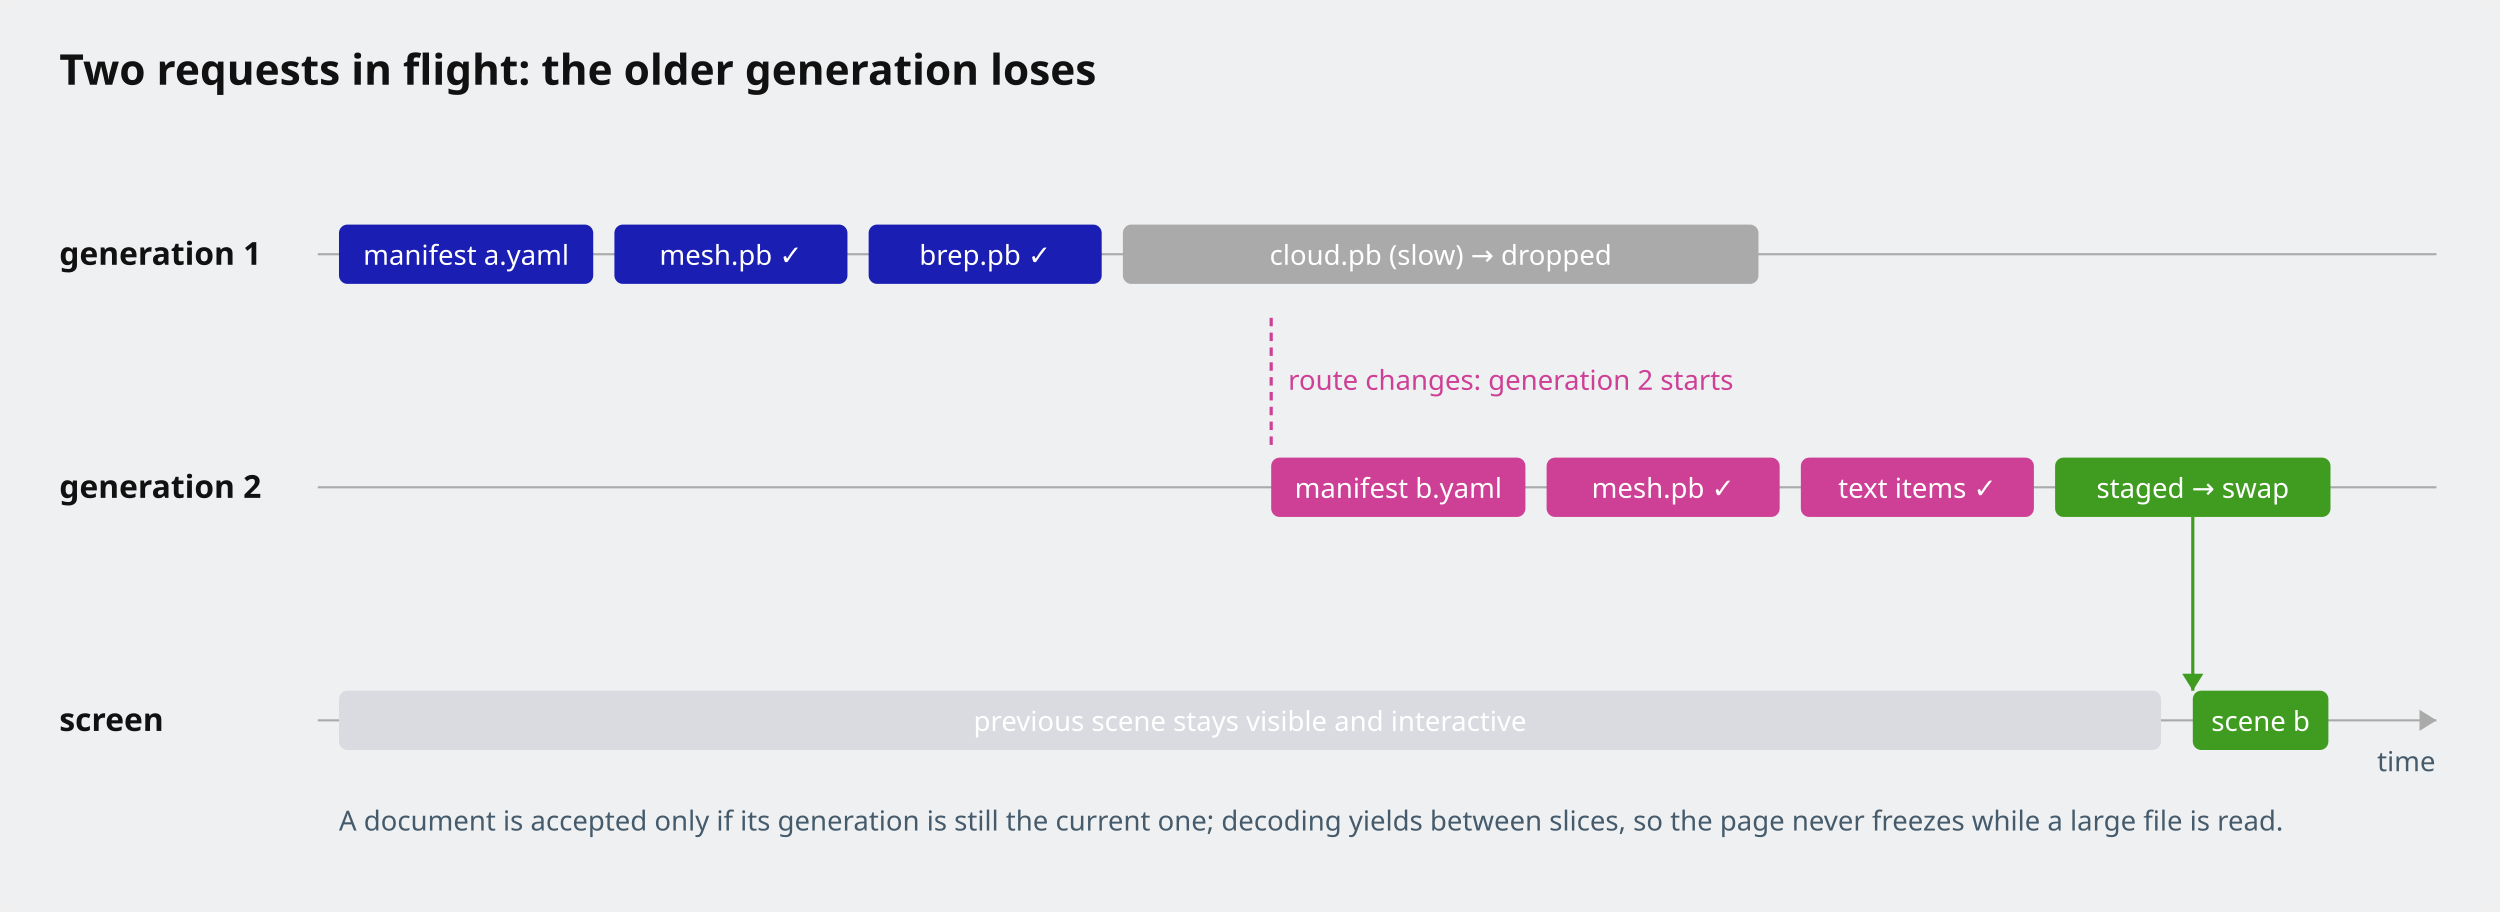
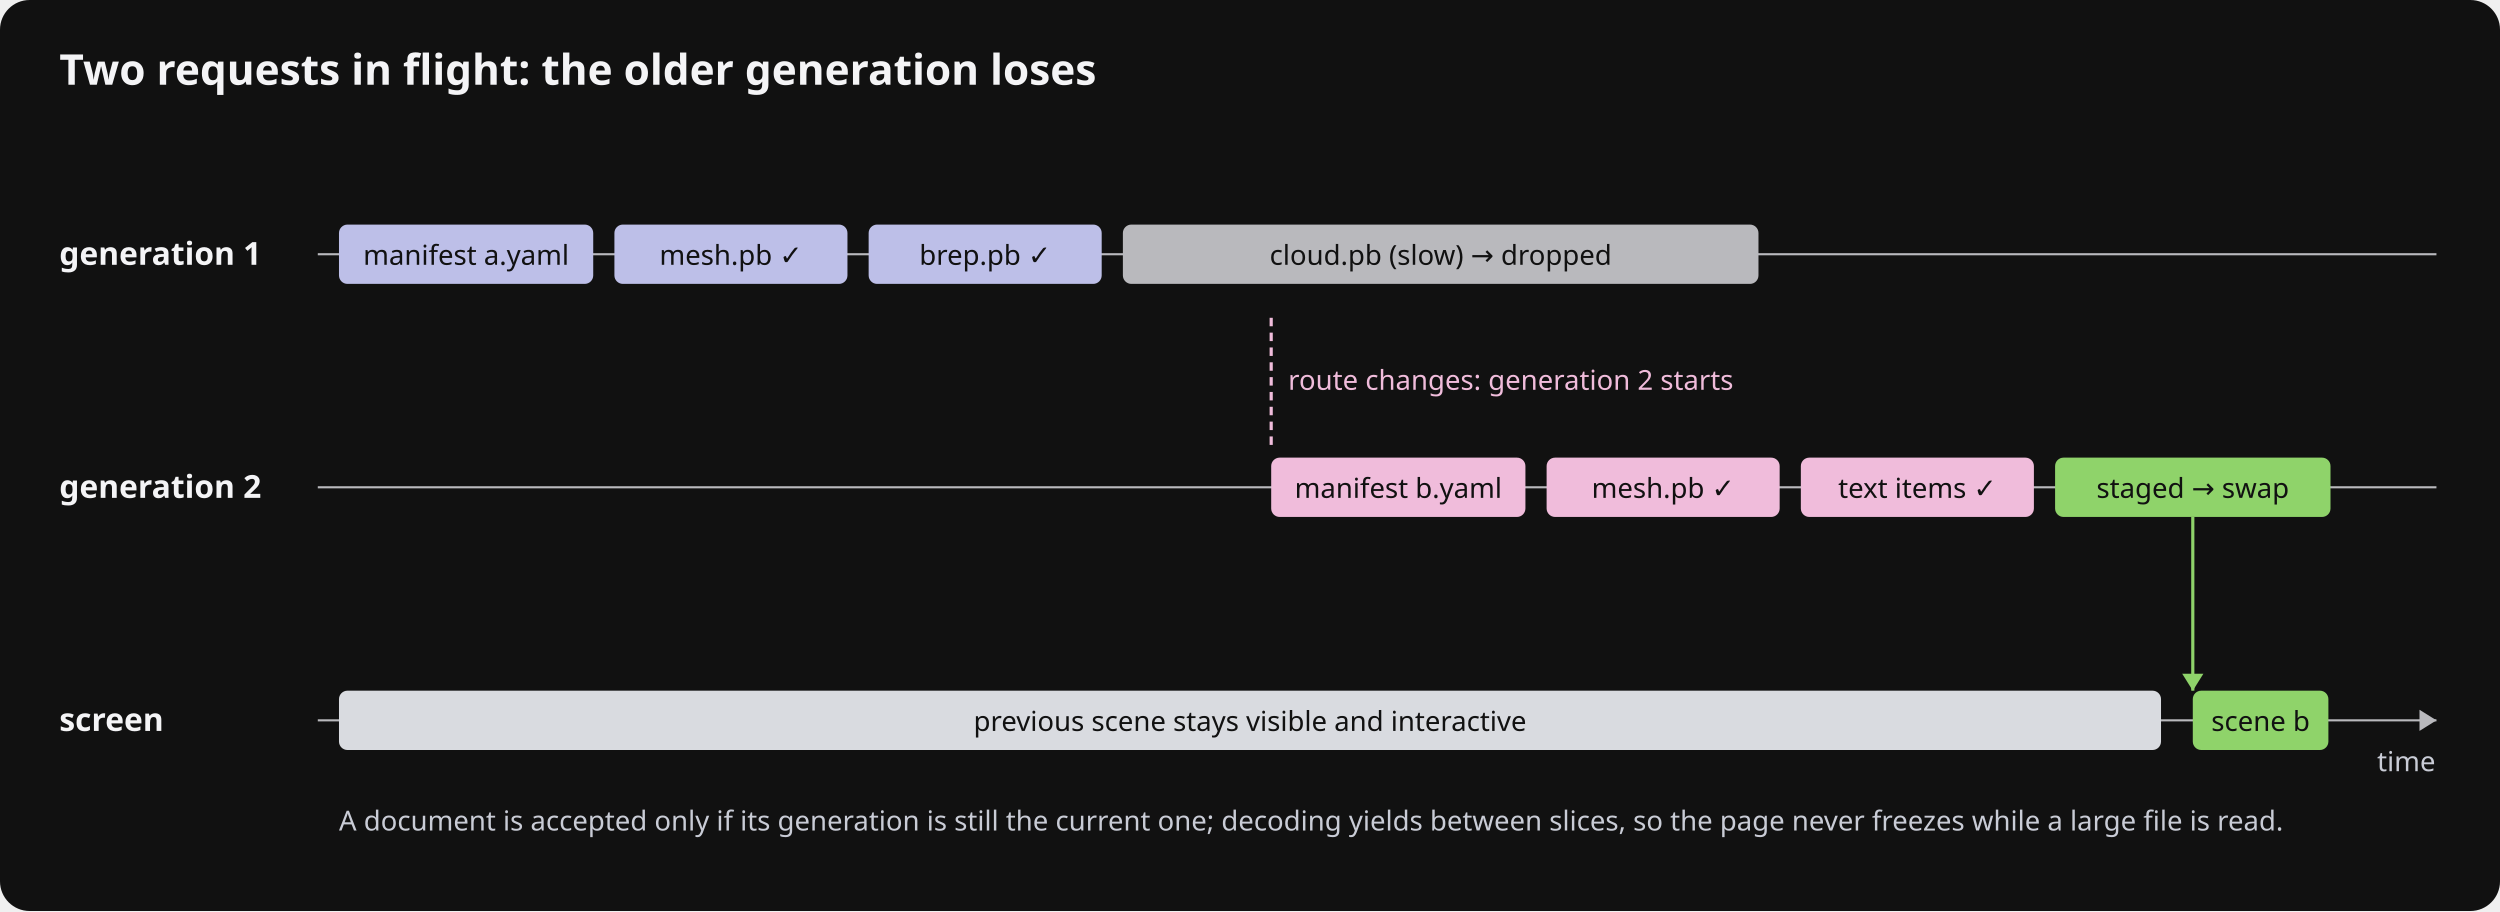
<svg xmlns="http://www.w3.org/2000/svg" viewBox="0 0 1180 430" role="img" aria-labelledby="t d">
  <defs>
    <marker id="a" markerWidth="9" markerHeight="9" refX="7" refY="3" orient="auto">
-       <path d="M0,0 L7,3 L0,6" fill="#111111" />
+       <path d="M0,0 L7,3 L0,6" fill="#e4e4e7" />
    </marker>
  </defs>
-   <style>text{font-family:system-ui,sans-serif;fill:#111111;font-size:13px}.h{font-size:20px;font-weight:700}.l{font-size:15px;font-weight:650}.s{font-size:13px;fill:#455b6b}.m{font-family:"DejaVu Sans Mono","Liberation Mono",monospace;font-size:12.5px;fill:#111111}.ar{fill:none;stroke:#111111;stroke-width:1.6;marker-end:url(#a)}.dash{fill:none;stroke:#e07a26;stroke-width:1.8;stroke-dasharray:7 5}</style>
-   <rect width="100%" height="100%" rx="14" fill="#eef0f2" />
+   <style>text{font-family:system-ui,sans-serif;fill:#f4f4f6;font-size:13px}.h{font-size:20px;font-weight:700}.l{font-size:15px;font-weight:650}.s{font-size:13px;fill:#c9ccd6}.m{font-family:"DejaVu Sans Mono","Liberation Mono",monospace;font-size:12.5px;fill:#f4f4f6}.ar{fill:none;stroke:#e4e4e7;stroke-width:1.6;marker-end:url(#a)}.dash{fill:none;stroke:#e07a26;stroke-width:1.8;stroke-dasharray:7 5}</style>
+   <rect width="100%" height="100%" rx="14" fill="#111111" />
  <text class="h" xml:space="preserve" x="28.0" y="40.0" textLength="489.2" lengthAdjust="spacingAndGlyphs">Two requests in flight: the older generation loses</text>
  <text class="l" xml:space="preserve" x="28.0" y="125.0" textLength="95.3" lengthAdjust="spacingAndGlyphs">generation 1</text>
-   <line x1="150" y1="120" x2="1150" y2="120" stroke="#aaaaaa" stroke-width="1" />
+   <line x1="150" y1="120" x2="1150" y2="120" stroke="#b9b9bd" stroke-width="1" />
  <text class="l" xml:space="preserve" x="28.0" y="235.0" textLength="95.3" lengthAdjust="spacingAndGlyphs">generation 2</text>
-   <line x1="150" y1="230" x2="1150" y2="230" stroke="#aaaaaa" stroke-width="1" />
+   <line x1="150" y1="230" x2="1150" y2="230" stroke="#b9b9bd" stroke-width="1" />
  <text class="l" xml:space="preserve" x="28.0" y="345.0" textLength="49.3" lengthAdjust="spacingAndGlyphs">screen</text>
-   <line x1="150" y1="340" x2="1150" y2="340" stroke="#aaaaaa" stroke-width="1" />
-   <polygon points="1150,340 1142,335 1142,345" fill="#aaaaaa" />
+   <line x1="150" y1="340" x2="1150" y2="340" stroke="#b9b9bd" stroke-width="1" />
+   <polygon points="1150,340 1142,335 1142,345" fill="#b9b9bd" />
  <text class="s" xml:space="preserve" x="1122.0" y="364.0" textLength="27.5" lengthAdjust="spacingAndGlyphs">time</text>
-   <rect x="160" y="106" width="120" height="28" rx="4" fill="#1a1eb2" />
-   <text class="s" xml:space="preserve" x="220.0" y="125.0" text-anchor="middle" style="fill:#ffffff" textLength="97.0" lengthAdjust="spacingAndGlyphs">manifest a.yaml</text>
-   <rect x="290" y="106" width="110" height="28" rx="4" fill="#1a1eb2" />
-   <text class="s" xml:space="preserve" x="345.0" y="125.0" text-anchor="middle" style="fill:#ffffff" textLength="67.4" lengthAdjust="spacingAndGlyphs">mesh.pb ✓</text>
-   <rect x="410" y="106" width="110" height="28" rx="4" fill="#1a1eb2" />
-   <text class="s" xml:space="preserve" x="465.0" y="125.0" text-anchor="middle" style="fill:#ffffff" textLength="62.1" lengthAdjust="spacingAndGlyphs">brep.pb ✓</text>
-   <rect x="530" y="106" width="300" height="28" rx="4" fill="#aaaaaa" />
-   <text class="s" xml:space="preserve" x="680.0" y="125.0" text-anchor="middle" style="fill:#ffffff" textLength="163.4" lengthAdjust="spacingAndGlyphs">cloud.pb (slow) → dropped</text>
-   <line x1="600" y1="150" x2="600" y2="210" stroke="#ce4095" stroke-width="1.5" stroke-dasharray="4 3" />
-   <text class="s" xml:space="preserve" x="608.0" y="184.0" style="fill:#ce4095" textLength="209.9" lengthAdjust="spacingAndGlyphs">route changes: generation 2 starts</text>
-   <rect x="600" y="216" width="120" height="28" rx="4" fill="#ce4095" />
-   <text class="s" xml:space="preserve" x="660.0" y="235.0" text-anchor="middle" style="fill:#ffffff" textLength="97.7" lengthAdjust="spacingAndGlyphs">manifest b.yaml</text>
-   <rect x="730" y="216" width="110" height="28" rx="4" fill="#ce4095" />
-   <text class="s" xml:space="preserve" x="785.0" y="235.0" text-anchor="middle" style="fill:#ffffff" textLength="67.4" lengthAdjust="spacingAndGlyphs">mesh.pb ✓</text>
-   <rect x="850" y="216" width="110" height="28" rx="4" fill="#ce4095" />
-   <text class="s" xml:space="preserve" x="905.0" y="235.0" text-anchor="middle" style="fill:#ffffff" textLength="74.7" lengthAdjust="spacingAndGlyphs">text items ✓</text>
-   <rect x="970" y="216" width="130" height="28" rx="4" fill="#3f9c20" />
-   <text class="s" xml:space="preserve" x="1035.0" y="235.0" text-anchor="middle" style="fill:#ffffff" textLength="92.9" lengthAdjust="spacingAndGlyphs">staged → swap</text>
-   <line x1="1035" y1="244" x2="1035" y2="326" stroke="#3f9c20" stroke-width="1.5" />
-   <polygon points="1035,326 1030,318 1040,318" fill="#3f9c20" />
+   <rect x="160" y="106" width="120" height="28" rx="4" fill="#bdbfe8" />
+   <text class="s" xml:space="preserve" x="220.0" y="125.0" text-anchor="middle" style="fill:#111111" textLength="97.0" lengthAdjust="spacingAndGlyphs">manifest a.yaml</text>
+   <rect x="290" y="106" width="110" height="28" rx="4" fill="#bdbfe8" />
+   <text class="s" xml:space="preserve" x="345.0" y="125.0" text-anchor="middle" style="fill:#111111" textLength="67.4" lengthAdjust="spacingAndGlyphs">mesh.pb ✓</text>
+   <rect x="410" y="106" width="110" height="28" rx="4" fill="#bdbfe8" />
+   <text class="s" xml:space="preserve" x="465.0" y="125.0" text-anchor="middle" style="fill:#111111" textLength="62.1" lengthAdjust="spacingAndGlyphs">brep.pb ✓</text>
+   <rect x="530" y="106" width="300" height="28" rx="4" fill="#b9b9bd" />
+   <text class="s" xml:space="preserve" x="680.0" y="125.0" text-anchor="middle" style="fill:#111111" textLength="163.4" lengthAdjust="spacingAndGlyphs">cloud.pb (slow) → dropped</text>
+   <line x1="600" y1="150" x2="600" y2="210" stroke="#f0bcdb" stroke-width="1.5" stroke-dasharray="4 3" />
+   <text class="s" xml:space="preserve" x="608.0" y="184.0" style="fill:#f0bcdb" textLength="209.9" lengthAdjust="spacingAndGlyphs">route changes: generation 2 starts</text>
+   <rect x="600" y="216" width="120" height="28" rx="4" fill="#f0bcdb" />
+   <text class="s" xml:space="preserve" x="660.0" y="235.0" text-anchor="middle" style="fill:#111111" textLength="97.7" lengthAdjust="spacingAndGlyphs">manifest b.yaml</text>
+   <rect x="730" y="216" width="110" height="28" rx="4" fill="#f0bcdb" />
+   <text class="s" xml:space="preserve" x="785.0" y="235.0" text-anchor="middle" style="fill:#111111" textLength="67.4" lengthAdjust="spacingAndGlyphs">mesh.pb ✓</text>
+   <rect x="850" y="216" width="110" height="28" rx="4" fill="#f0bcdb" />
+   <text class="s" xml:space="preserve" x="905.0" y="235.0" text-anchor="middle" style="fill:#111111" textLength="74.7" lengthAdjust="spacingAndGlyphs">text items ✓</text>
+   <rect x="970" y="216" width="130" height="28" rx="4" fill="#8fd36a" />
+   <text class="s" xml:space="preserve" x="1035.0" y="235.0" text-anchor="middle" style="fill:#111111" textLength="92.9" lengthAdjust="spacingAndGlyphs">staged → swap</text>
+   <line x1="1035" y1="244" x2="1035" y2="326" stroke="#8fd36a" stroke-width="1.5" />
+   <polygon points="1035,326 1030,318 1040,318" fill="#8fd36a" />
  <rect x="160" y="326" width="860" height="28" rx="4" fill="#d9dbe0" />
-   <text class="s" xml:space="preserve" x="590.0" y="345.0" text-anchor="middle" style="fill:#ffffff" textLength="260.7" lengthAdjust="spacingAndGlyphs">previous scene stays visible and interactive</text>
-   <rect x="1035" y="326" width="64" height="28" rx="4" fill="#3f9c20" />
-   <text class="s" xml:space="preserve" x="1067.0" y="345.0" text-anchor="middle" style="fill:#ffffff" textLength="46.5" lengthAdjust="spacingAndGlyphs">scene b</text>
+   <text class="s" xml:space="preserve" x="590.0" y="345.0" text-anchor="middle" style="fill:#111111" textLength="260.7" lengthAdjust="spacingAndGlyphs">previous scene stays visible and interactive</text>
+   <rect x="1035" y="326" width="64" height="28" rx="4" fill="#8fd36a" />
+   <text class="s" xml:space="preserve" x="1067.0" y="345.0" text-anchor="middle" style="fill:#111111" textLength="46.5" lengthAdjust="spacingAndGlyphs">scene b</text>
  <text class="s" xml:space="preserve" x="160.0" y="392.0" textLength="916.6" lengthAdjust="spacingAndGlyphs">A document is accepted only if its generation is still the current one; decoding yields between slices, so the page never freezes while a large file is read.</text>
</svg>
